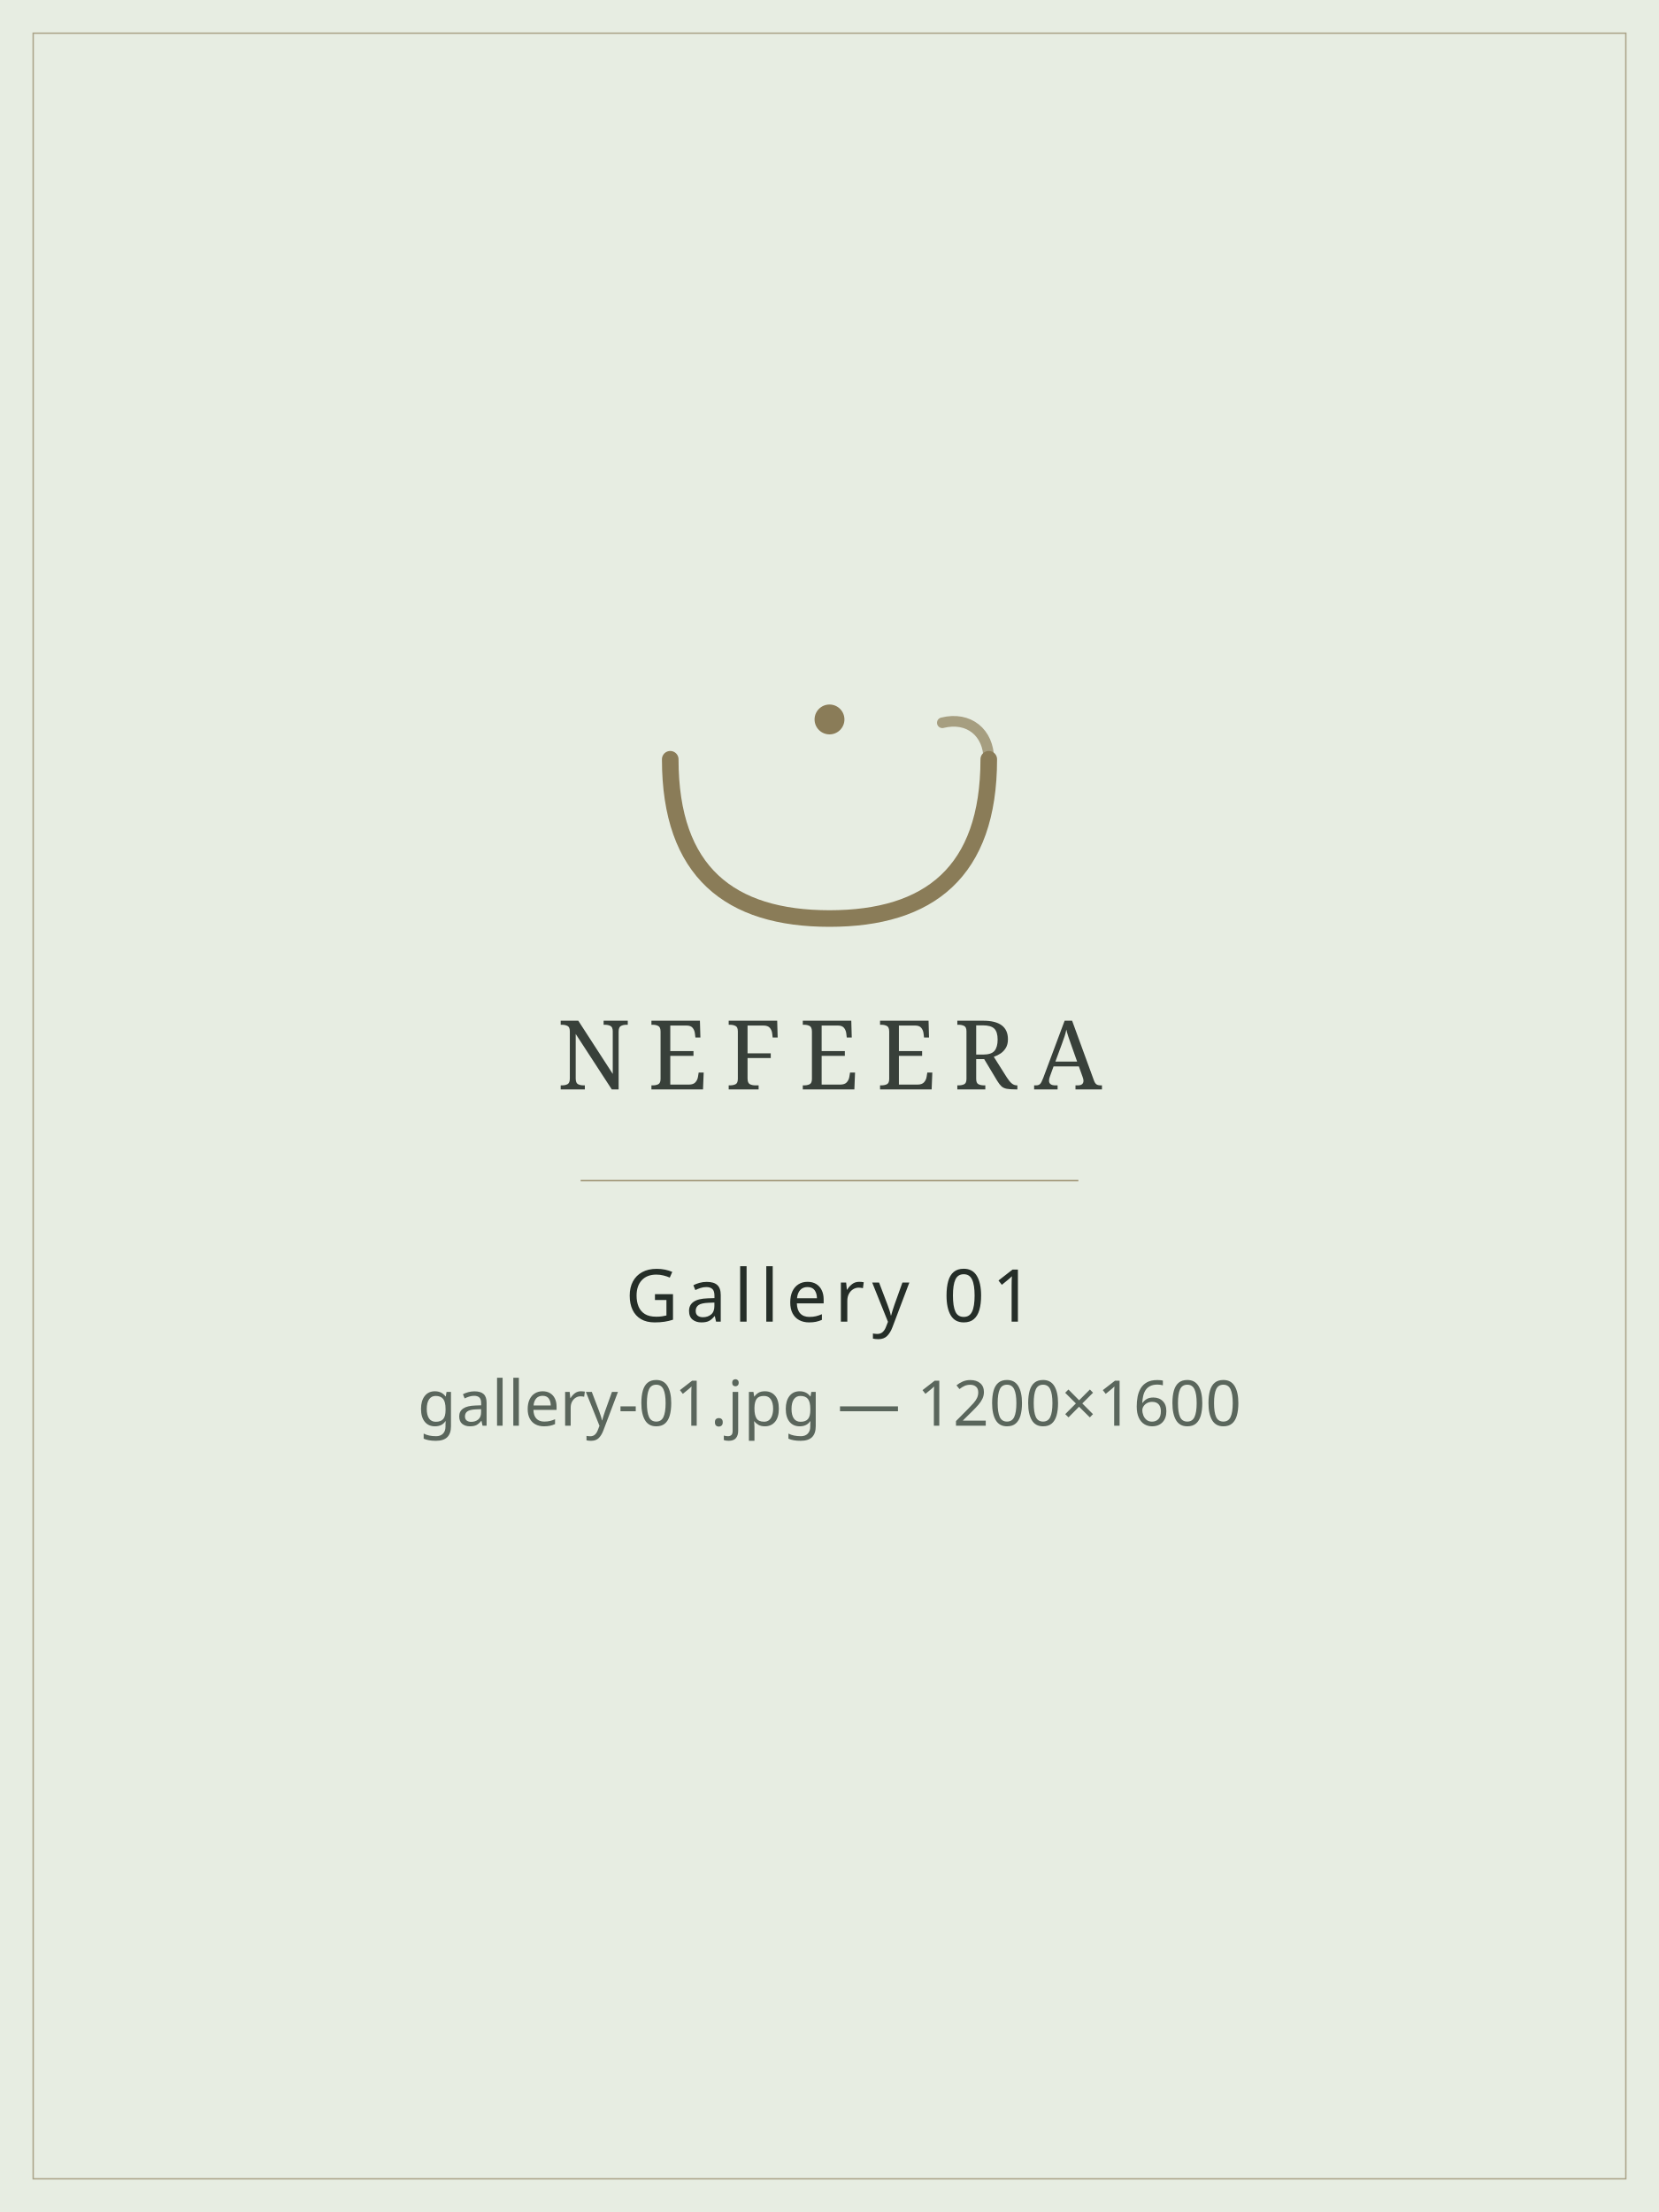
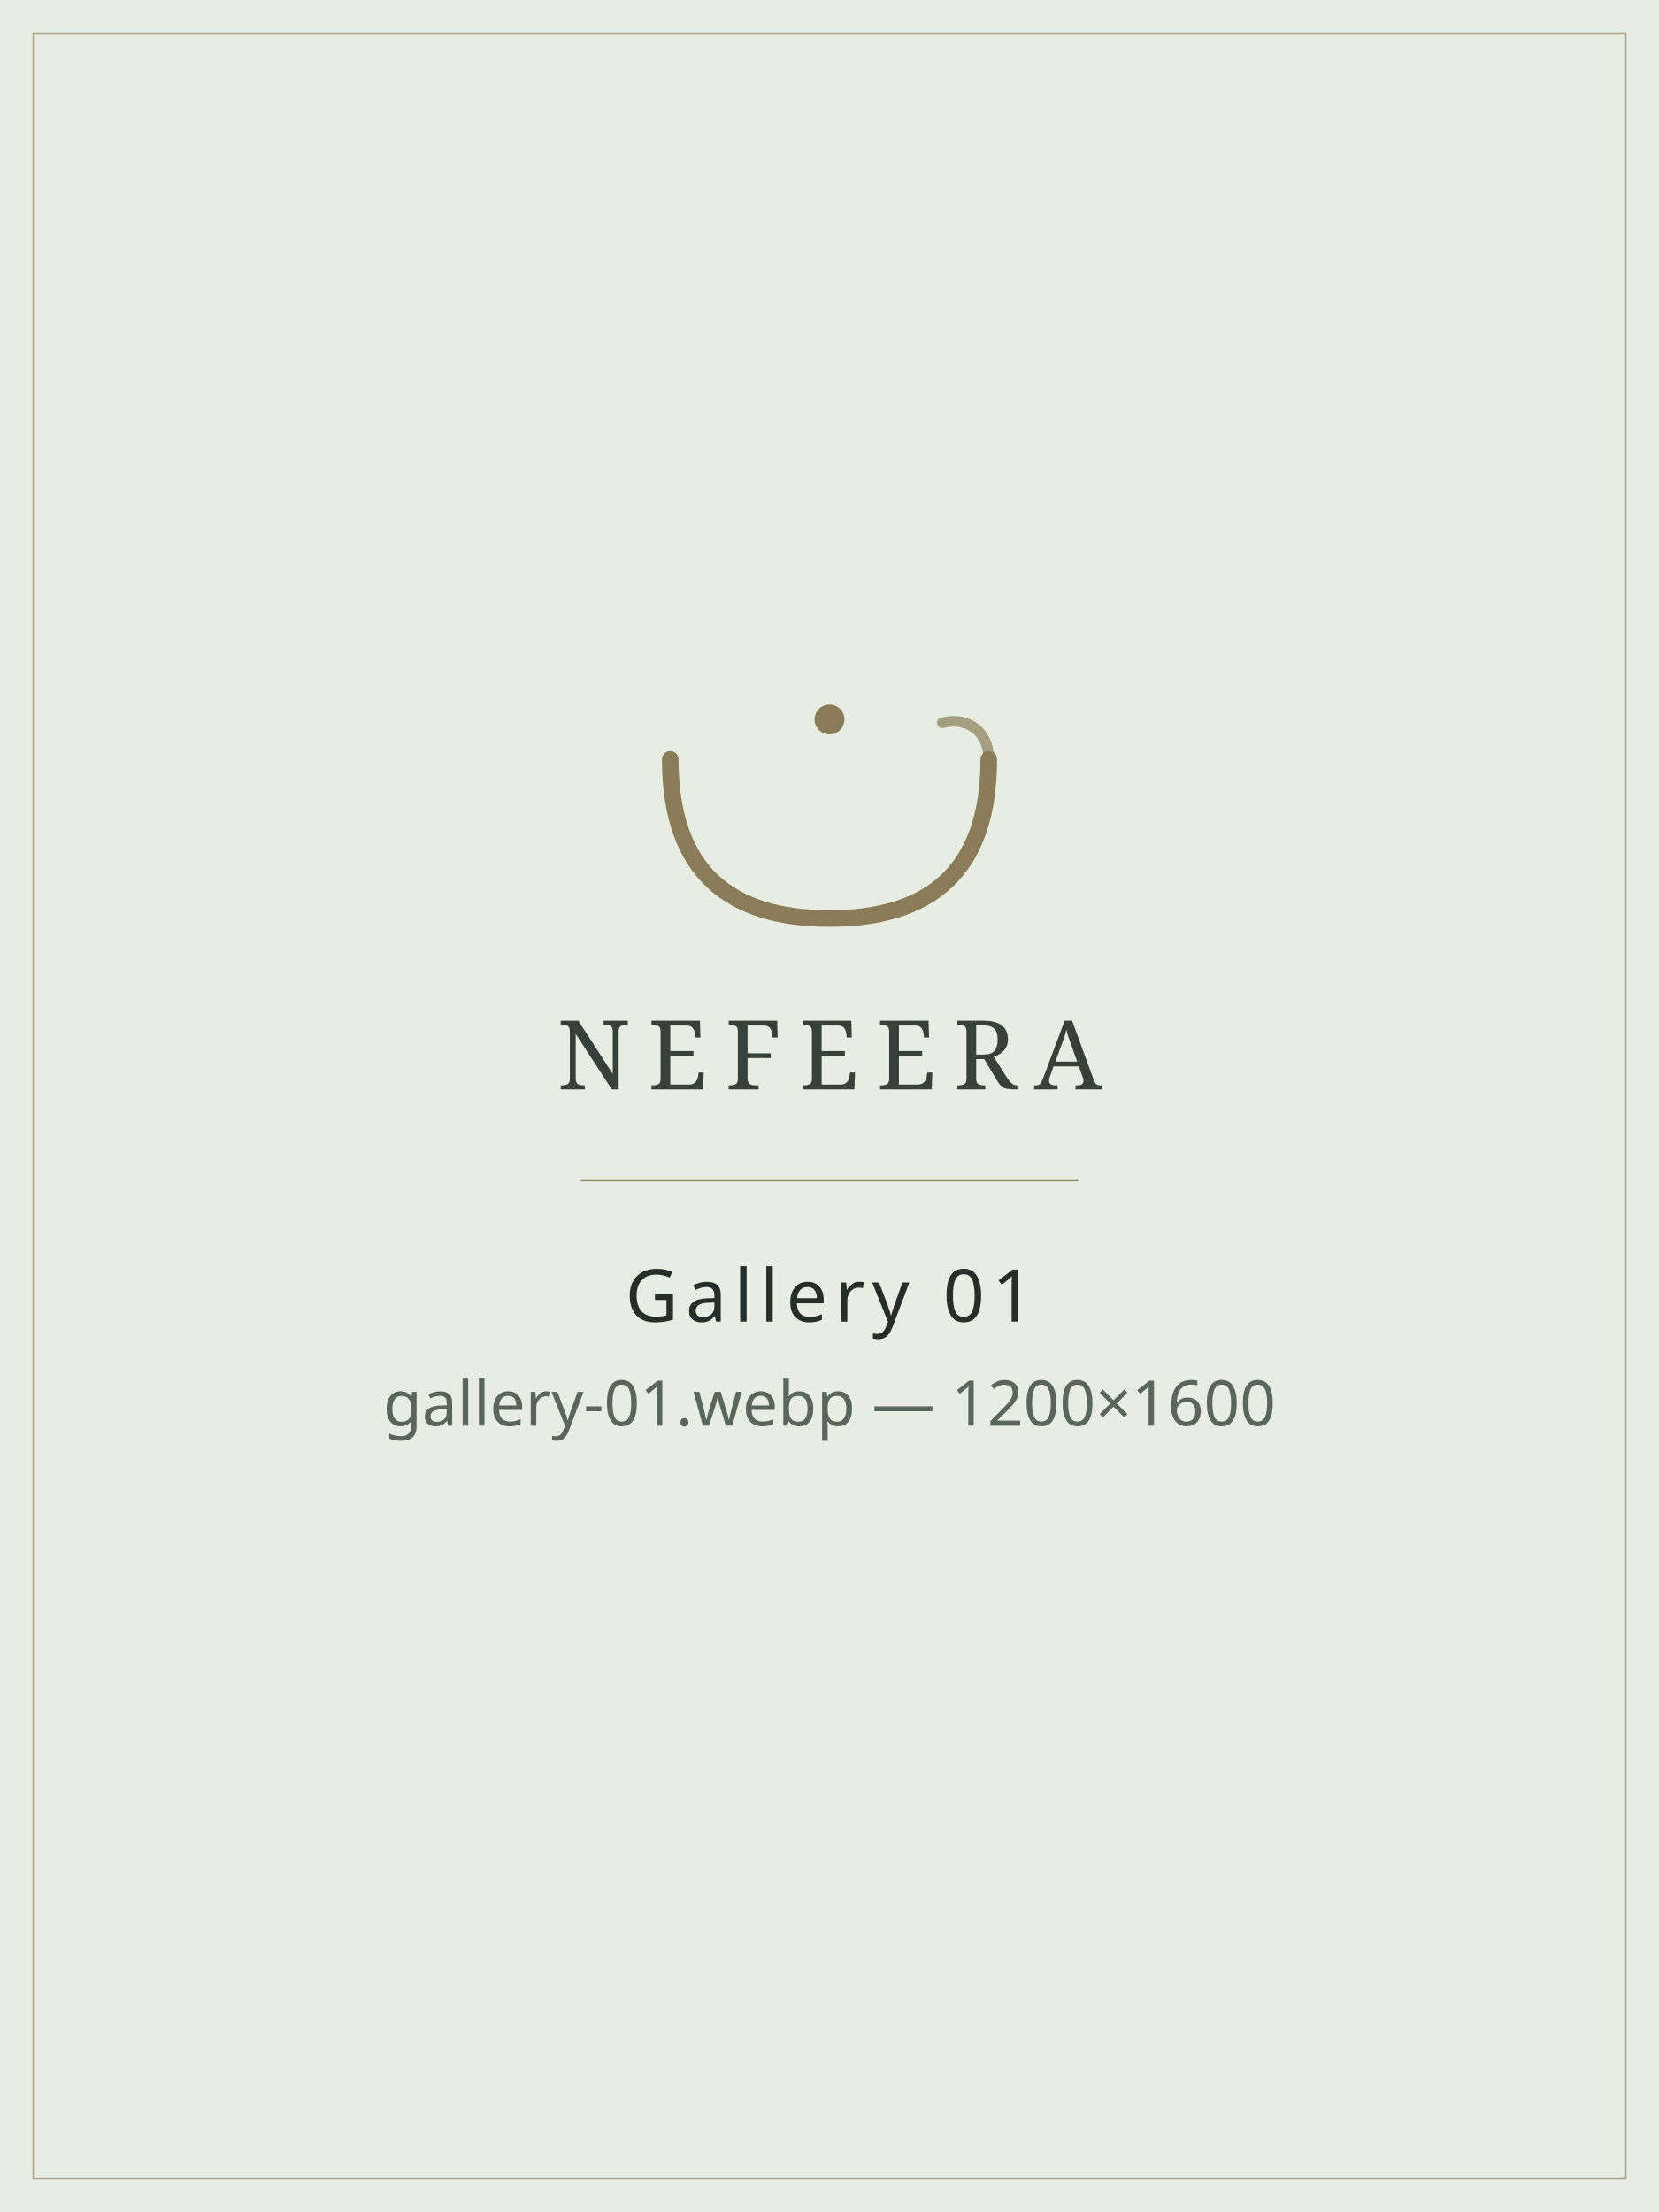
- <svg xmlns="http://www.w3.org/2000/svg" viewBox="0 0 1200 1600" width="1200" height="1600" preserveAspectRatio="xMidYMid slice" role="img" aria-label="Gallery 01 placeholder. Required file: gallery-01.jpg — 1200×1600">
+ <svg xmlns="http://www.w3.org/2000/svg" viewBox="0 0 1200 1600" width="1200" height="1600" preserveAspectRatio="xMidYMid slice" role="img" aria-label="Gallery 01 placeholder. Required file: gallery-01.webp — 1200×1600">
  <rect width="1200" height="1600" fill="#E7EDE2" />
  <rect x="24.00" y="24.00" width="1152.00" height="1552.00" fill="none" stroke="#7A683F" stroke-width="1" vector-effect="non-scaling-stroke" opacity="0.55" />
  <g transform="translate(456.00 506.00) scale(2.4)" fill="none" stroke="#7A683F" stroke-linecap="round" stroke-linejoin="round" opacity="0.85">
    <path d="M12 18 C12 52, 30 66, 60 66 C90 66, 108 52, 108 18" stroke-width="5" />
    <path d="M108 18 C108 10, 102 5, 94 7" stroke-width="3.2" opacity="0.7" />
    <circle cx="60" cy="6" r="4.5" fill="#7A683F" stroke="none" />
  </g>
  <text x="600.00" y="788.00" text-anchor="middle" font-family="Italiana, Georgia, serif" font-size="69.60" letter-spacing="12.53" fill="#252E28" opacity="0.9">NEFEERA</text>
  <line x1="420.00" y1="854.00" x2="780.00" y2="854.00" stroke="#7A683F" stroke-width="1" vector-effect="non-scaling-stroke" opacity="0.7" />
  <text x="600.00" y="956.00" text-anchor="middle" font-family="Outfit, system-ui, sans-serif" font-size="52.80" letter-spacing="5.28" fill="#252E28">Gallery 01</text>
-   <text x="600.00" y="1031.24" text-anchor="middle" font-family="Outfit, system-ui, sans-serif" font-size="45.60" fill="#5A665C">gallery-01.jpg — 1200×1600</text>
+   <text x="600.00" y="1031.24" text-anchor="middle" font-family="Outfit, system-ui, sans-serif" font-size="45.60" fill="#5A665C">gallery-01.webp — 1200×1600</text>
</svg>
